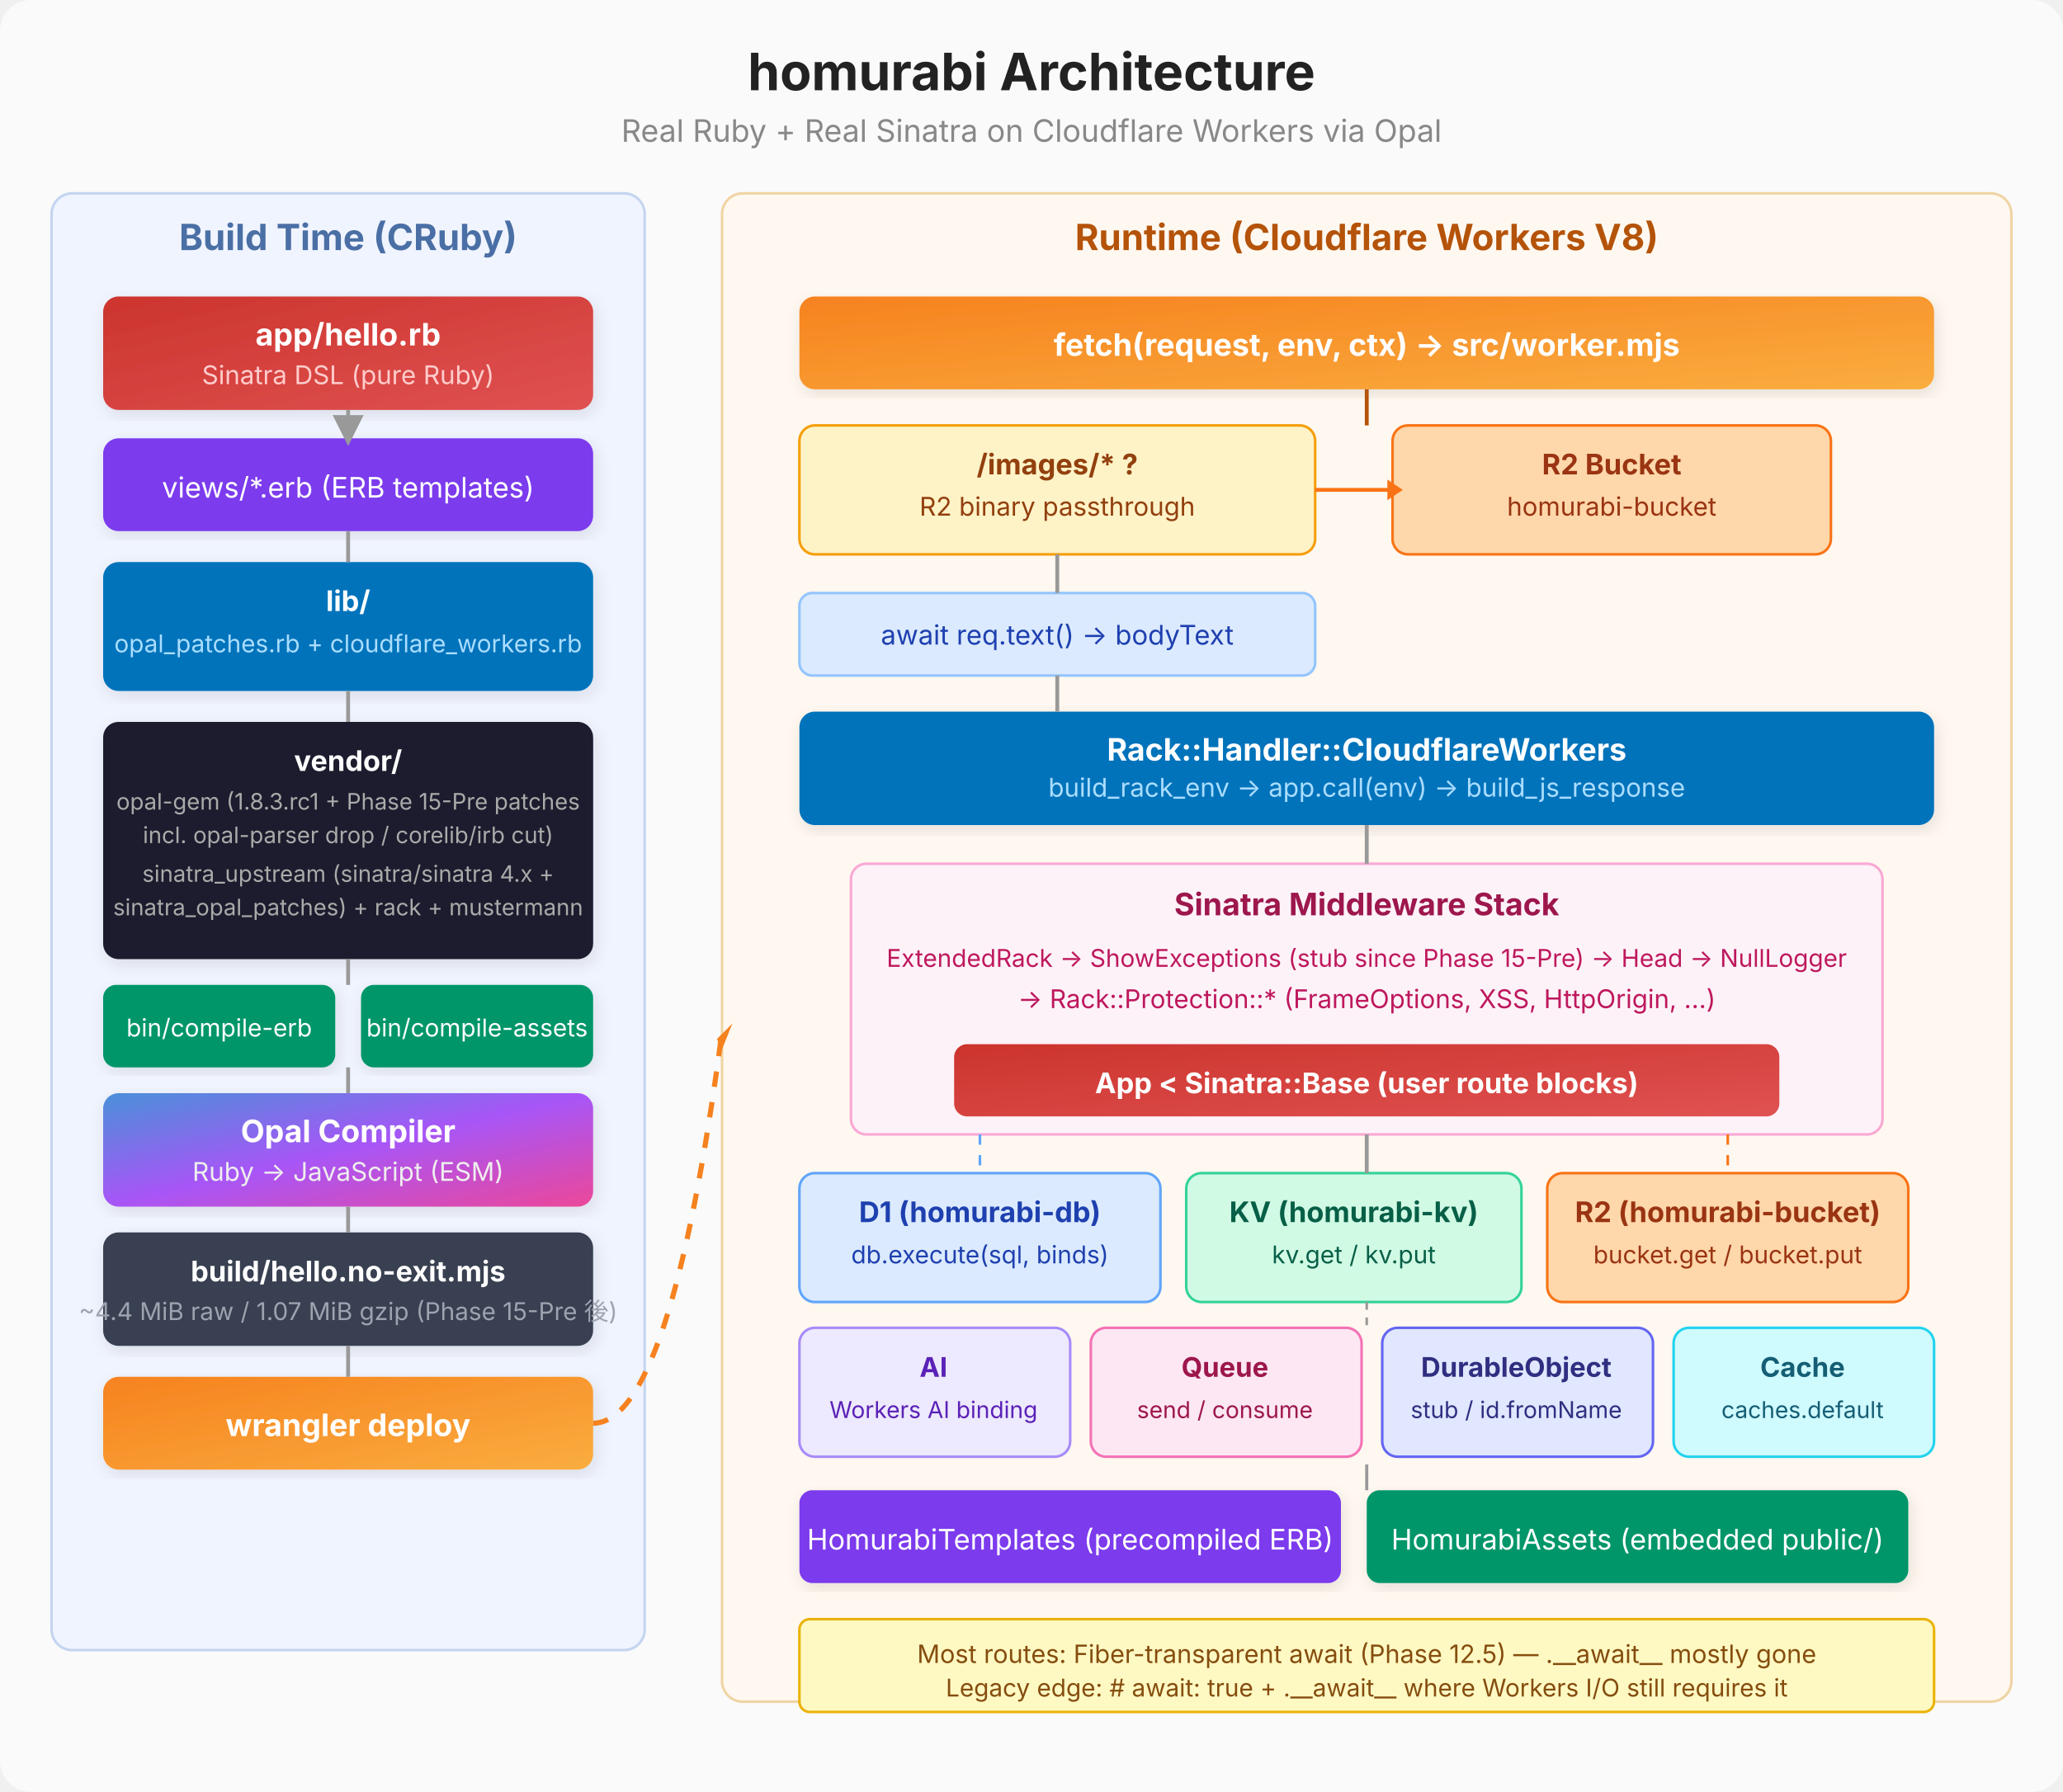
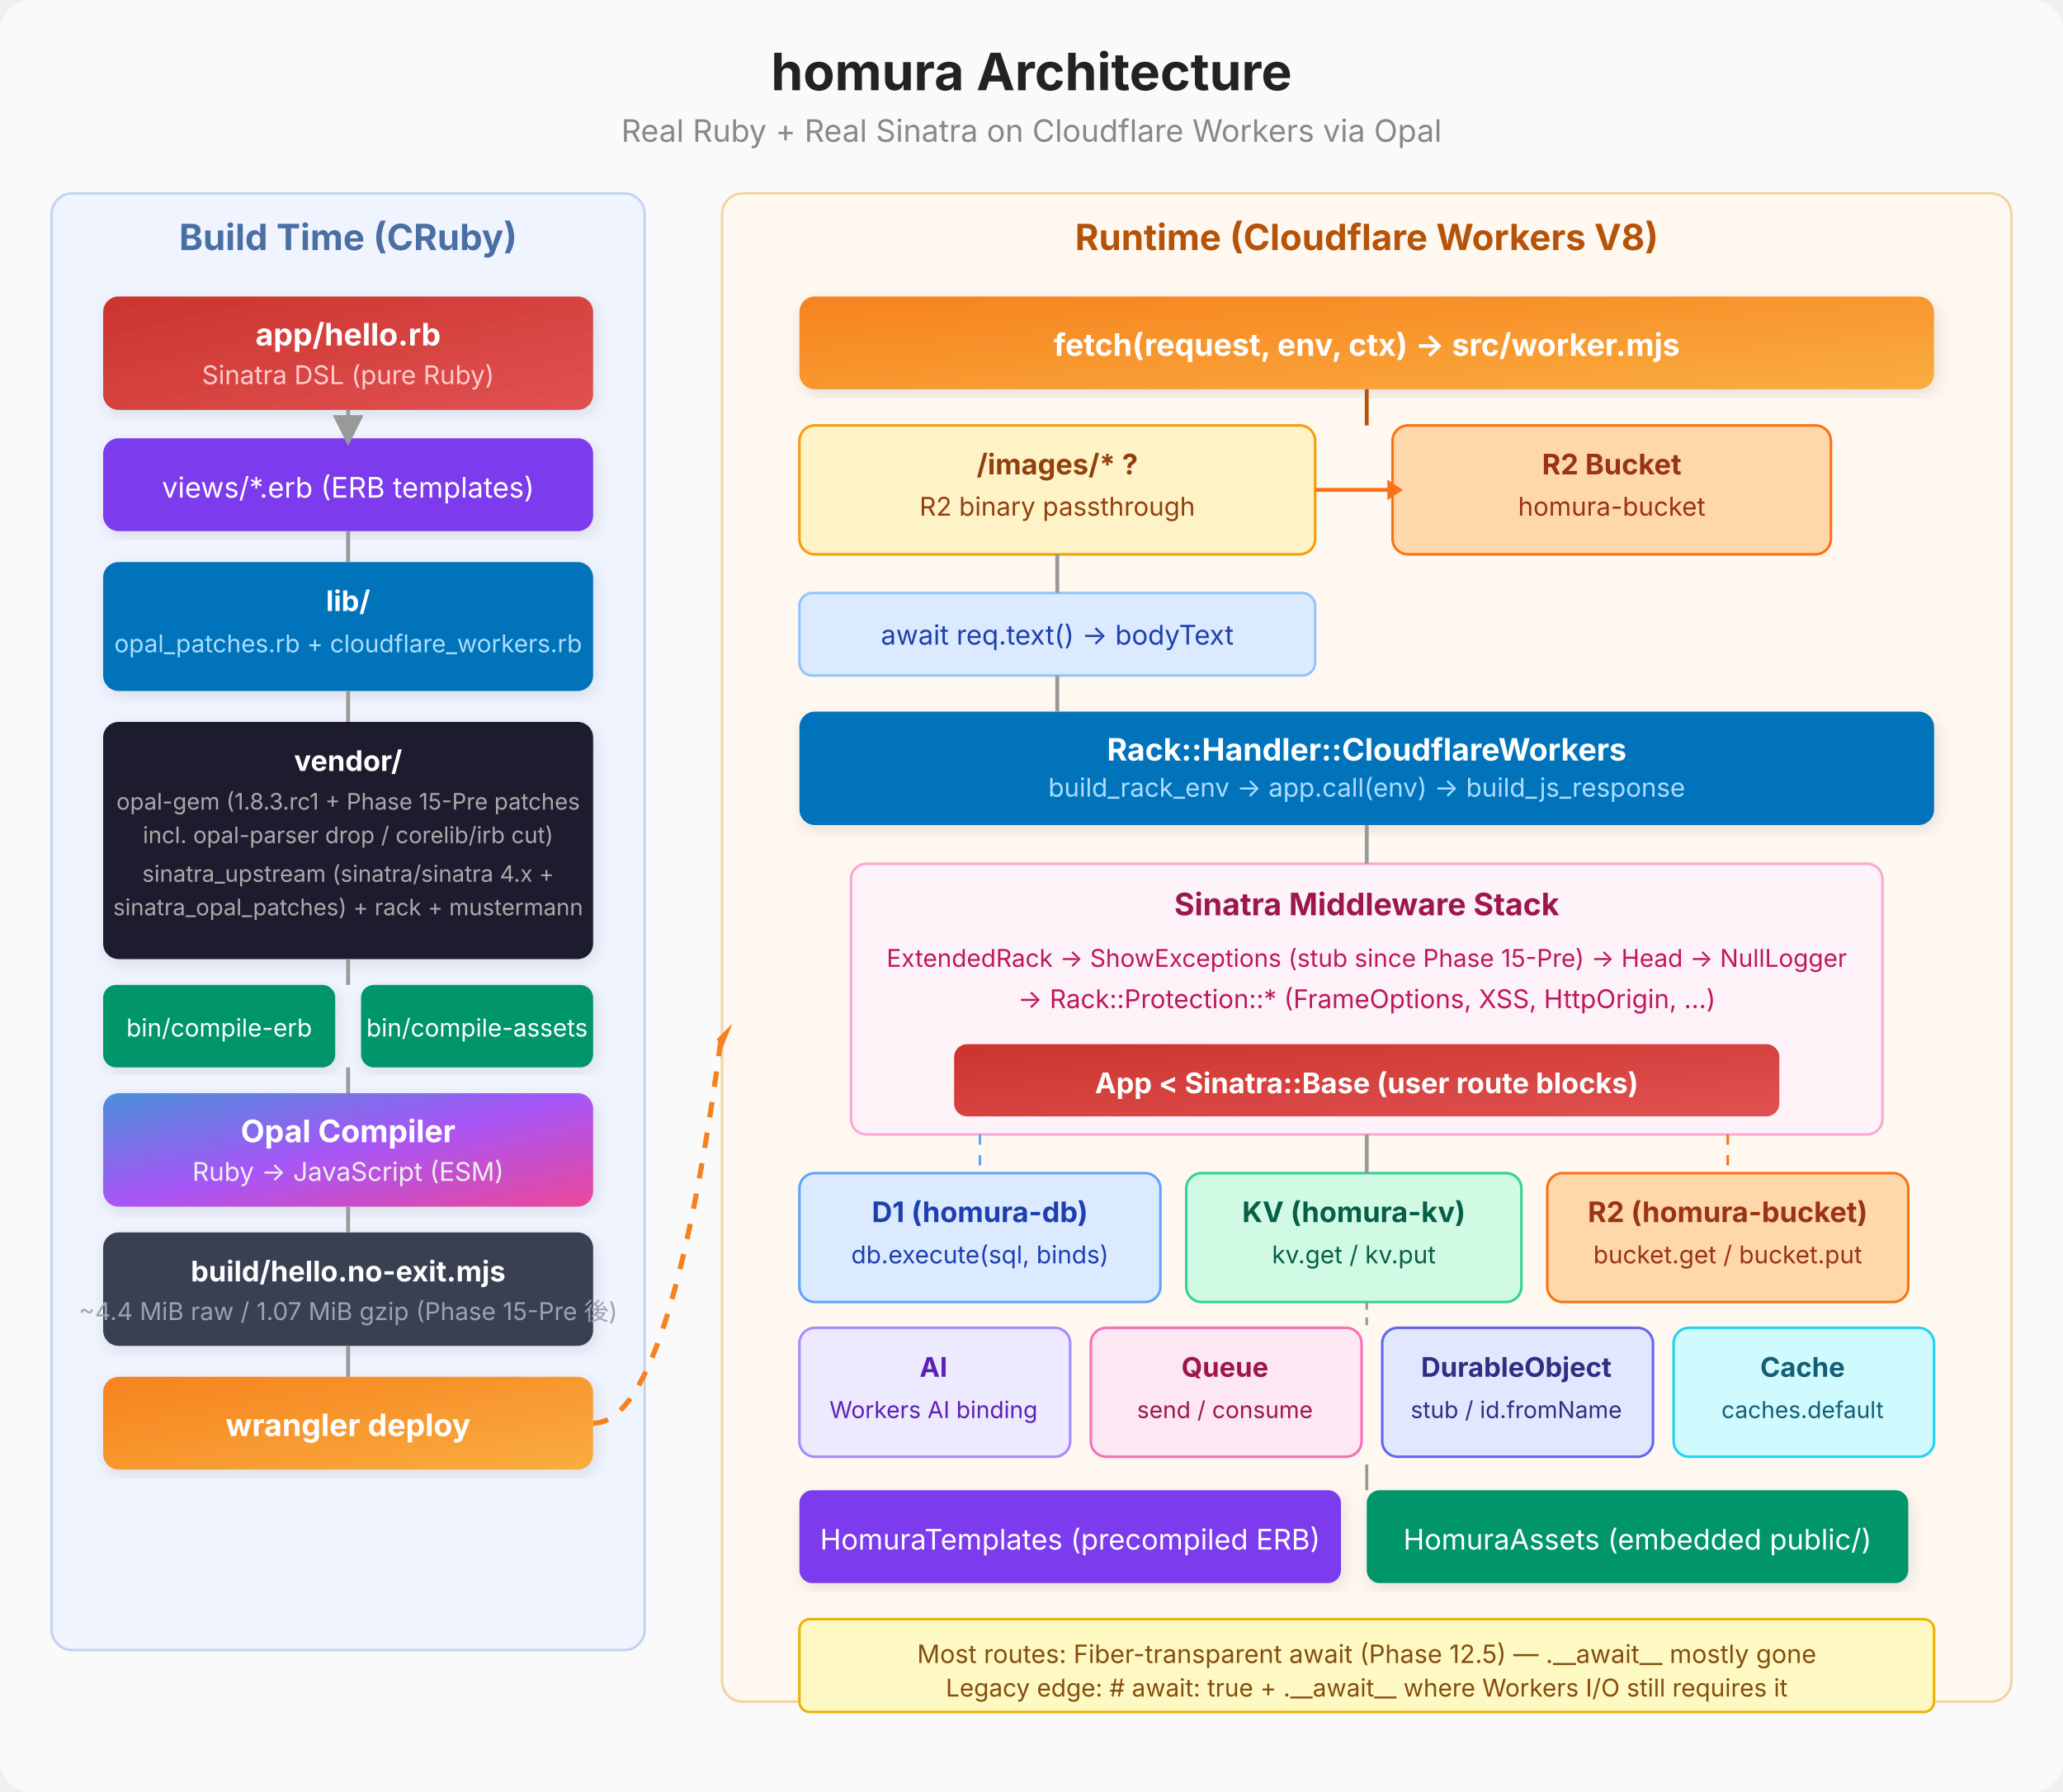
<svg xmlns="http://www.w3.org/2000/svg" viewBox="0 0 800 695" font-family="-apple-system,BlinkMacSystemFont,sans-serif" font-size="13">
  <defs>
    <linearGradient id="cfGrad" x1="0" y1="0" x2="1" y2="1">
      <stop offset="0%" stop-color="#f6821f" />
      <stop offset="100%" stop-color="#faad3f" />
    </linearGradient>
    <linearGradient id="rubyGrad" x1="0" y1="0" x2="1" y2="1">
      <stop offset="0%" stop-color="#cc342d" />
      <stop offset="100%" stop-color="#e05252" />
    </linearGradient>
    <linearGradient id="opalGrad" x1="0" y1="0" x2="1" y2="1">
      <stop offset="0%" stop-color="#4a90d9" />
      <stop offset="50%" stop-color="#a855f7" />
      <stop offset="100%" stop-color="#ec4899" />
    </linearGradient>
    <filter id="shadow">
      <feDropShadow dx="1" dy="2" stdDeviation="3" flood-opacity="0.1" />
    </filter>
    <marker id="arr" markerWidth="8" markerHeight="8" refX="6" refY="4" orient="auto">
      <polygon points="0 0, 8 4, 0 8" fill="#999" />
    </marker>
  </defs>
  <rect width="800" height="695" fill="#fafafa" rx="12" />
-   <text x="400" y="35" text-anchor="middle" font-size="20" font-weight="bold" fill="#222">homurabi Architecture</text>
+   <text x="400" y="35" text-anchor="middle" font-size="20" font-weight="bold" fill="#222">homura Architecture</text>
  <text x="400" y="55" text-anchor="middle" font-size="12" fill="#888">Real Ruby + Real Sinatra on Cloudflare Workers via Opal</text>
  <rect x="20" y="75" width="230" height="565" rx="8" fill="#f0f4ff" stroke="#c4d4f0" stroke-width="1" />
  <text x="135" y="97" text-anchor="middle" font-size="14" font-weight="bold" fill="#4a6fa5">Build Time (CRuby)</text>
  <rect x="40" y="115" width="190" height="44" rx="6" fill="url(#rubyGrad)" filter="url(#shadow)" />
  <text x="135" y="134" text-anchor="middle" fill="#fff" font-weight="bold" font-size="12">app/hello.rb</text>
  <text x="135" y="149" text-anchor="middle" fill="#fcc" font-size="10">Sinatra DSL (pure Ruby)</text>
  <rect x="40" y="170" width="190" height="36" rx="6" fill="#7c3aed" filter="url(#shadow)" />
  <text x="135" y="193" text-anchor="middle" fill="#fff" font-size="11">views/*.erb (ERB templates)</text>
  <rect x="40" y="218" width="190" height="50" rx="6" fill="#0073bb" filter="url(#shadow)" />
  <text x="135" y="237" text-anchor="middle" fill="#fff" font-weight="bold" font-size="11">lib/</text>
  <text x="135" y="253" text-anchor="middle" fill="#adf" font-size="9.5">opal_patches.rb + cloudflare_workers.rb</text>
  <rect x="40" y="280" width="190" height="92" rx="6" fill="#1a1a2e" filter="url(#shadow)" />
  <text x="135" y="299" text-anchor="middle" fill="#fff" font-weight="bold" font-size="11">vendor/</text>
  <text x="135" y="314" text-anchor="middle" fill="#aaa" font-size="8.8">opal-gem (1.8.3.rc1 + Phase 15-Pre patches</text>
  <text x="135" y="327" text-anchor="middle" fill="#aaa" font-size="8.8">incl. opal-parser drop / corelib/irb cut)</text>
  <text x="135" y="342" text-anchor="middle" fill="#aaa" font-size="8.8">sinatra_upstream (sinatra/sinatra 4.x +</text>
  <text x="135" y="355" text-anchor="middle" fill="#aaa" font-size="8.8">sinatra_opal_patches) + rack + mustermann</text>
  <rect x="40" y="382" width="90" height="32" rx="5" fill="#059669" filter="url(#shadow)" />
  <text x="85" y="402" text-anchor="middle" fill="#fff" font-size="9.5">bin/compile-erb</text>
  <rect x="140" y="382" width="90" height="32" rx="5" fill="#059669" filter="url(#shadow)" />
  <text x="185" y="402" text-anchor="middle" fill="#fff" font-size="9.5">bin/compile-assets</text>
  <rect x="40" y="424" width="190" height="44" rx="6" fill="url(#opalGrad)" filter="url(#shadow)" />
  <text x="135" y="443" text-anchor="middle" fill="#fff" font-weight="bold" font-size="12">Opal Compiler</text>
  <text x="135" y="458" text-anchor="middle" fill="#eee" font-size="10">Ruby → JavaScript (ESM)</text>
  <rect x="40" y="478" width="190" height="44" rx="6" fill="#374151" filter="url(#shadow)" />
  <text x="135" y="497" text-anchor="middle" fill="#fff" font-weight="bold" font-size="11">build/hello.no-exit.mjs</text>
  <text x="135" y="512" text-anchor="middle" fill="#9ca3af" font-size="9.5">~4.4 MiB raw / 1.07 MiB gzip (Phase 15-Pre 後)</text>
  <rect x="40" y="534" width="190" height="36" rx="6" fill="url(#cfGrad)" filter="url(#shadow)" />
  <text x="135" y="557" text-anchor="middle" fill="#fff" font-weight="bold" font-size="12">wrangler deploy</text>
  <line x1="135" y1="159" x2="135" y2="170" stroke="#999" stroke-width="1.5" marker-end="url(#arr)" />
  <line x1="135" y1="206" x2="135" y2="218" stroke="#999" stroke-width="1.5" />
  <line x1="135" y1="268" x2="135" y2="280" stroke="#999" stroke-width="1.5" />
  <line x1="135" y1="372" x2="135" y2="382" stroke="#999" stroke-width="1.5" />
  <line x1="135" y1="414" x2="135" y2="424" stroke="#999" stroke-width="1.5" />
  <line x1="135" y1="468" x2="135" y2="478" stroke="#999" stroke-width="1.5" />
  <line x1="135" y1="522" x2="135" y2="534" stroke="#999" stroke-width="1.5" />
  <rect x="280" y="75" width="500" height="585" rx="8" fill="#fff8f0" stroke="#f0d4a4" stroke-width="1" />
  <text x="530" y="97" text-anchor="middle" font-size="14" font-weight="bold" fill="#b45309">Runtime (Cloudflare Workers V8)</text>
  <rect x="310" y="115" width="440" height="36" rx="6" fill="url(#cfGrad)" filter="url(#shadow)" />
  <text x="530" y="138" text-anchor="middle" fill="#fff" font-weight="bold" font-size="12">fetch(request, env, ctx)  →  src/worker.mjs</text>
  <rect x="310" y="165" width="200" height="50" rx="6" fill="#fef3c7" stroke="#f59e0b" stroke-width="1" />
  <text x="410" y="184" text-anchor="middle" fill="#92400e" font-weight="bold" font-size="11">/images/* ?</text>
  <text x="410" y="200" text-anchor="middle" fill="#92400e" font-size="10">R2 binary passthrough</text>
  <rect x="540" y="165" width="170" height="50" rx="6" fill="#fed7aa" stroke="#f97316" stroke-width="1" />
  <text x="625" y="184" text-anchor="middle" fill="#9a3412" font-weight="bold" font-size="11">R2 Bucket</text>
-   <text x="625" y="200" text-anchor="middle" fill="#9a3412" font-size="10">homurabi-bucket</text>
+   <text x="625" y="200" text-anchor="middle" fill="#9a3412" font-size="10">homura-bucket</text>
  <line x1="510" y1="190" x2="540" y2="190" stroke="#f97316" stroke-width="1.5" />
  <polygon points="538,186 544,190 538,194" fill="#f97316" />
  <rect x="310" y="230" width="200" height="32" rx="5" fill="#dbeafe" stroke="#93c5fd" />
  <text x="410" y="250" text-anchor="middle" fill="#1e40af" font-size="10.5">await req.text() → bodyText</text>
  <rect x="310" y="276" width="440" height="44" rx="6" fill="#0073bb" filter="url(#shadow)" />
  <text x="530" y="295" text-anchor="middle" fill="#fff" font-weight="bold" font-size="12">Rack::Handler::CloudflareWorkers</text>
  <text x="530" y="309" text-anchor="middle" fill="#adf" font-size="10">build_rack_env → app.call(env) → build_js_response</text>
  <rect x="330" y="335" width="400" height="105" rx="6" fill="#fdf2f8" stroke="#f9a8d4" stroke-width="1" />
  <text x="530" y="355" text-anchor="middle" fill="#9d174d" font-weight="bold" font-size="12">Sinatra Middleware Stack</text>
  <text x="530" y="375" text-anchor="middle" fill="#be185d" font-size="9.5">ExtendedRack → ShowExceptions (stub since Phase 15-Pre) → Head → NullLogger</text>
  <text x="530" y="391" text-anchor="middle" fill="#be185d" font-size="10">→ Rack::Protection::* (FrameOptions, XSS, HttpOrigin, ...)</text>
  <rect x="370" y="405" width="320" height="28" rx="5" fill="url(#rubyGrad)" />
  <text x="530" y="424" text-anchor="middle" fill="#fff" font-weight="bold" font-size="11">App &lt; Sinatra::Base  (user route blocks)</text>
  <rect x="310" y="455" width="140" height="50" rx="6" fill="#dbeafe" stroke="#60a5fa" stroke-width="1" />
-   <text x="380" y="474" text-anchor="middle" fill="#1e40af" font-weight="bold" font-size="11">D1 (homurabi-db)</text>
+   <text x="380" y="474" text-anchor="middle" fill="#1e40af" font-weight="bold" font-size="11">D1 (homura-db)</text>
  <text x="380" y="490" text-anchor="middle" fill="#1e40af" font-size="9.5">db.execute(sql, binds)</text>
  <rect x="460" y="455" width="130" height="50" rx="6" fill="#d1fae5" stroke="#34d399" stroke-width="1" />
-   <text x="525" y="474" text-anchor="middle" fill="#065f46" font-weight="bold" font-size="11">KV (homurabi-kv)</text>
+   <text x="525" y="474" text-anchor="middle" fill="#065f46" font-weight="bold" font-size="11">KV (homura-kv)</text>
  <text x="525" y="490" text-anchor="middle" fill="#065f46" font-size="9.5">kv.get / kv.put</text>
  <rect x="600" y="455" width="140" height="50" rx="6" fill="#fed7aa" stroke="#f97316" stroke-width="1" />
-   <text x="670" y="474" text-anchor="middle" fill="#9a3412" font-weight="bold" font-size="11">R2 (homurabi-bucket)</text>
+   <text x="670" y="474" text-anchor="middle" fill="#9a3412" font-weight="bold" font-size="11">R2 (homura-bucket)</text>
  <text x="670" y="490" text-anchor="middle" fill="#9a3412" font-size="9.5">bucket.get / bucket.put</text>
  <rect x="310" y="515" width="105" height="50" rx="6" fill="#ede9fe" stroke="#a78bfa" stroke-width="1" />
  <text x="362" y="534" text-anchor="middle" fill="#5b21b6" font-weight="bold" font-size="10.5">AI</text>
  <text x="362" y="550" text-anchor="middle" fill="#5b21b6" font-size="9">Workers AI binding</text>
  <rect x="423" y="515" width="105" height="50" rx="6" fill="#fce7f3" stroke="#f472b6" stroke-width="1" />
  <text x="475" y="534" text-anchor="middle" fill="#9d174d" font-weight="bold" font-size="10.5">Queue</text>
  <text x="475" y="550" text-anchor="middle" fill="#9d174d" font-size="9">send / consume</text>
  <rect x="536" y="515" width="105" height="50" rx="6" fill="#e0e7ff" stroke="#6366f1" stroke-width="1" />
  <text x="588" y="534" text-anchor="middle" fill="#312e81" font-weight="bold" font-size="10.5">DurableObject</text>
  <text x="588" y="550" text-anchor="middle" fill="#312e81" font-size="9">stub / id.fromName</text>
  <rect x="649" y="515" width="101" height="50" rx="6" fill="#cffafe" stroke="#22d3ee" stroke-width="1" />
  <text x="699" y="534" text-anchor="middle" fill="#155e75" font-weight="bold" font-size="10.5">Cache</text>
  <text x="699" y="550" text-anchor="middle" fill="#155e75" font-size="9">caches.default</text>
  <rect x="310" y="578" width="210" height="36" rx="5" fill="#7c3aed" filter="url(#shadow)" />
-   <text x="415" y="601" text-anchor="middle" fill="#fff" font-size="11">HomurabiTemplates (precompiled ERB)</text>
+   <text x="415" y="601" text-anchor="middle" fill="#fff" font-size="11">HomuraTemplates (precompiled ERB)</text>
  <rect x="530" y="578" width="210" height="36" rx="5" fill="#059669" filter="url(#shadow)" />
-   <text x="635" y="601" text-anchor="middle" fill="#fff" font-size="11">HomurabiAssets (embedded public/)</text>
+   <text x="635" y="601" text-anchor="middle" fill="#fff" font-size="11">HomuraAssets (embedded public/)</text>
  <rect x="310" y="628" width="440" height="36" rx="4" fill="#fef9c3" stroke="#eab308" />
  <text x="530" y="645" text-anchor="middle" fill="#854d0e" font-size="9.8">Most routes: Fiber-transparent await (Phase 12.5) — .__await__ mostly gone</text>
  <text x="530" y="658" text-anchor="middle" fill="#854d0e" font-size="9.5">Legacy edge: # await: true + .__await__ where Workers I/O still requires it</text>
  <line x1="530" y1="151" x2="530" y2="165" stroke="#b45309" stroke-width="1.5" />
  <line x1="410" y1="215" x2="410" y2="230" stroke="#999" stroke-width="1.5" />
  <line x1="410" y1="262" x2="410" y2="276" stroke="#999" stroke-width="1.5" />
  <line x1="530" y1="320" x2="530" y2="335" stroke="#999" stroke-width="1.5" />
  <line x1="530" y1="440" x2="530" y2="455" stroke="#999" stroke-width="1.5" />
  <line x1="530" y1="505" x2="530" y2="515" stroke="#999" stroke-width="1" stroke-dasharray="3" />
  <line x1="380" y1="440" x2="380" y2="455" stroke="#60a5fa" stroke-width="1" stroke-dasharray="4" />
  <line x1="670" y1="440" x2="670" y2="455" stroke="#f97316" stroke-width="1" stroke-dasharray="4" />
  <line x1="530" y1="568" x2="530" y2="578" stroke="#999" stroke-width="1.2" />
  <path d="M230,552 Q260,552 280,400" stroke="#f6821f" stroke-width="2" fill="none" stroke-dasharray="6" />
  <polygon points="278,403 284,397 280,407" fill="#f6821f" />
</svg>
